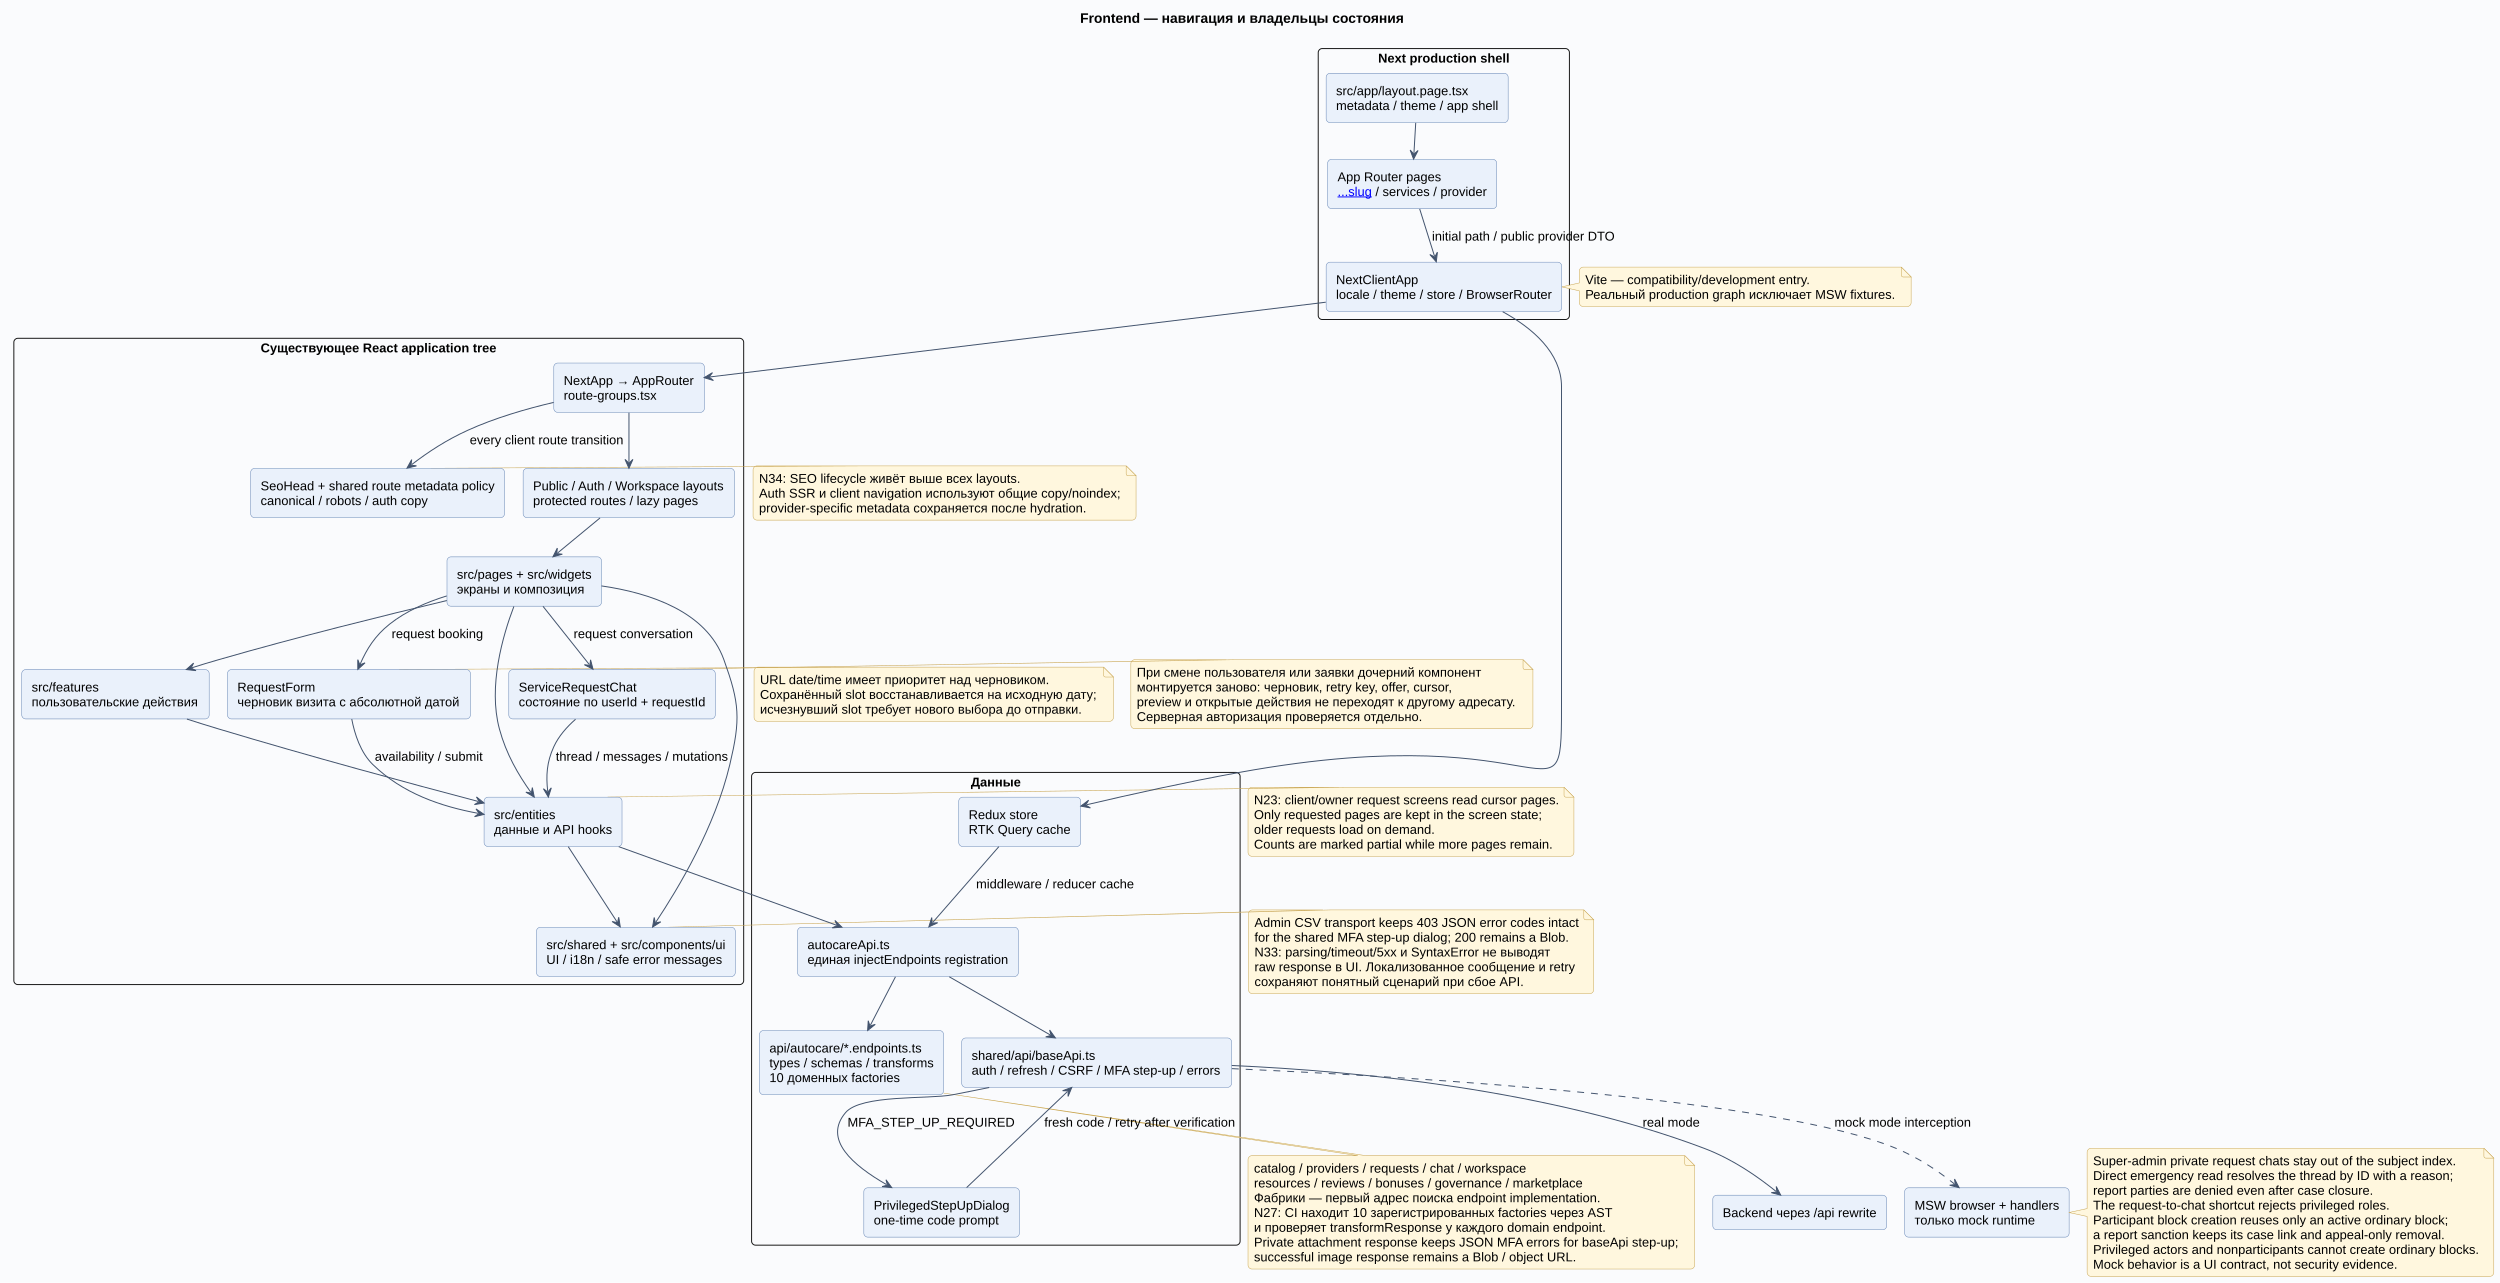
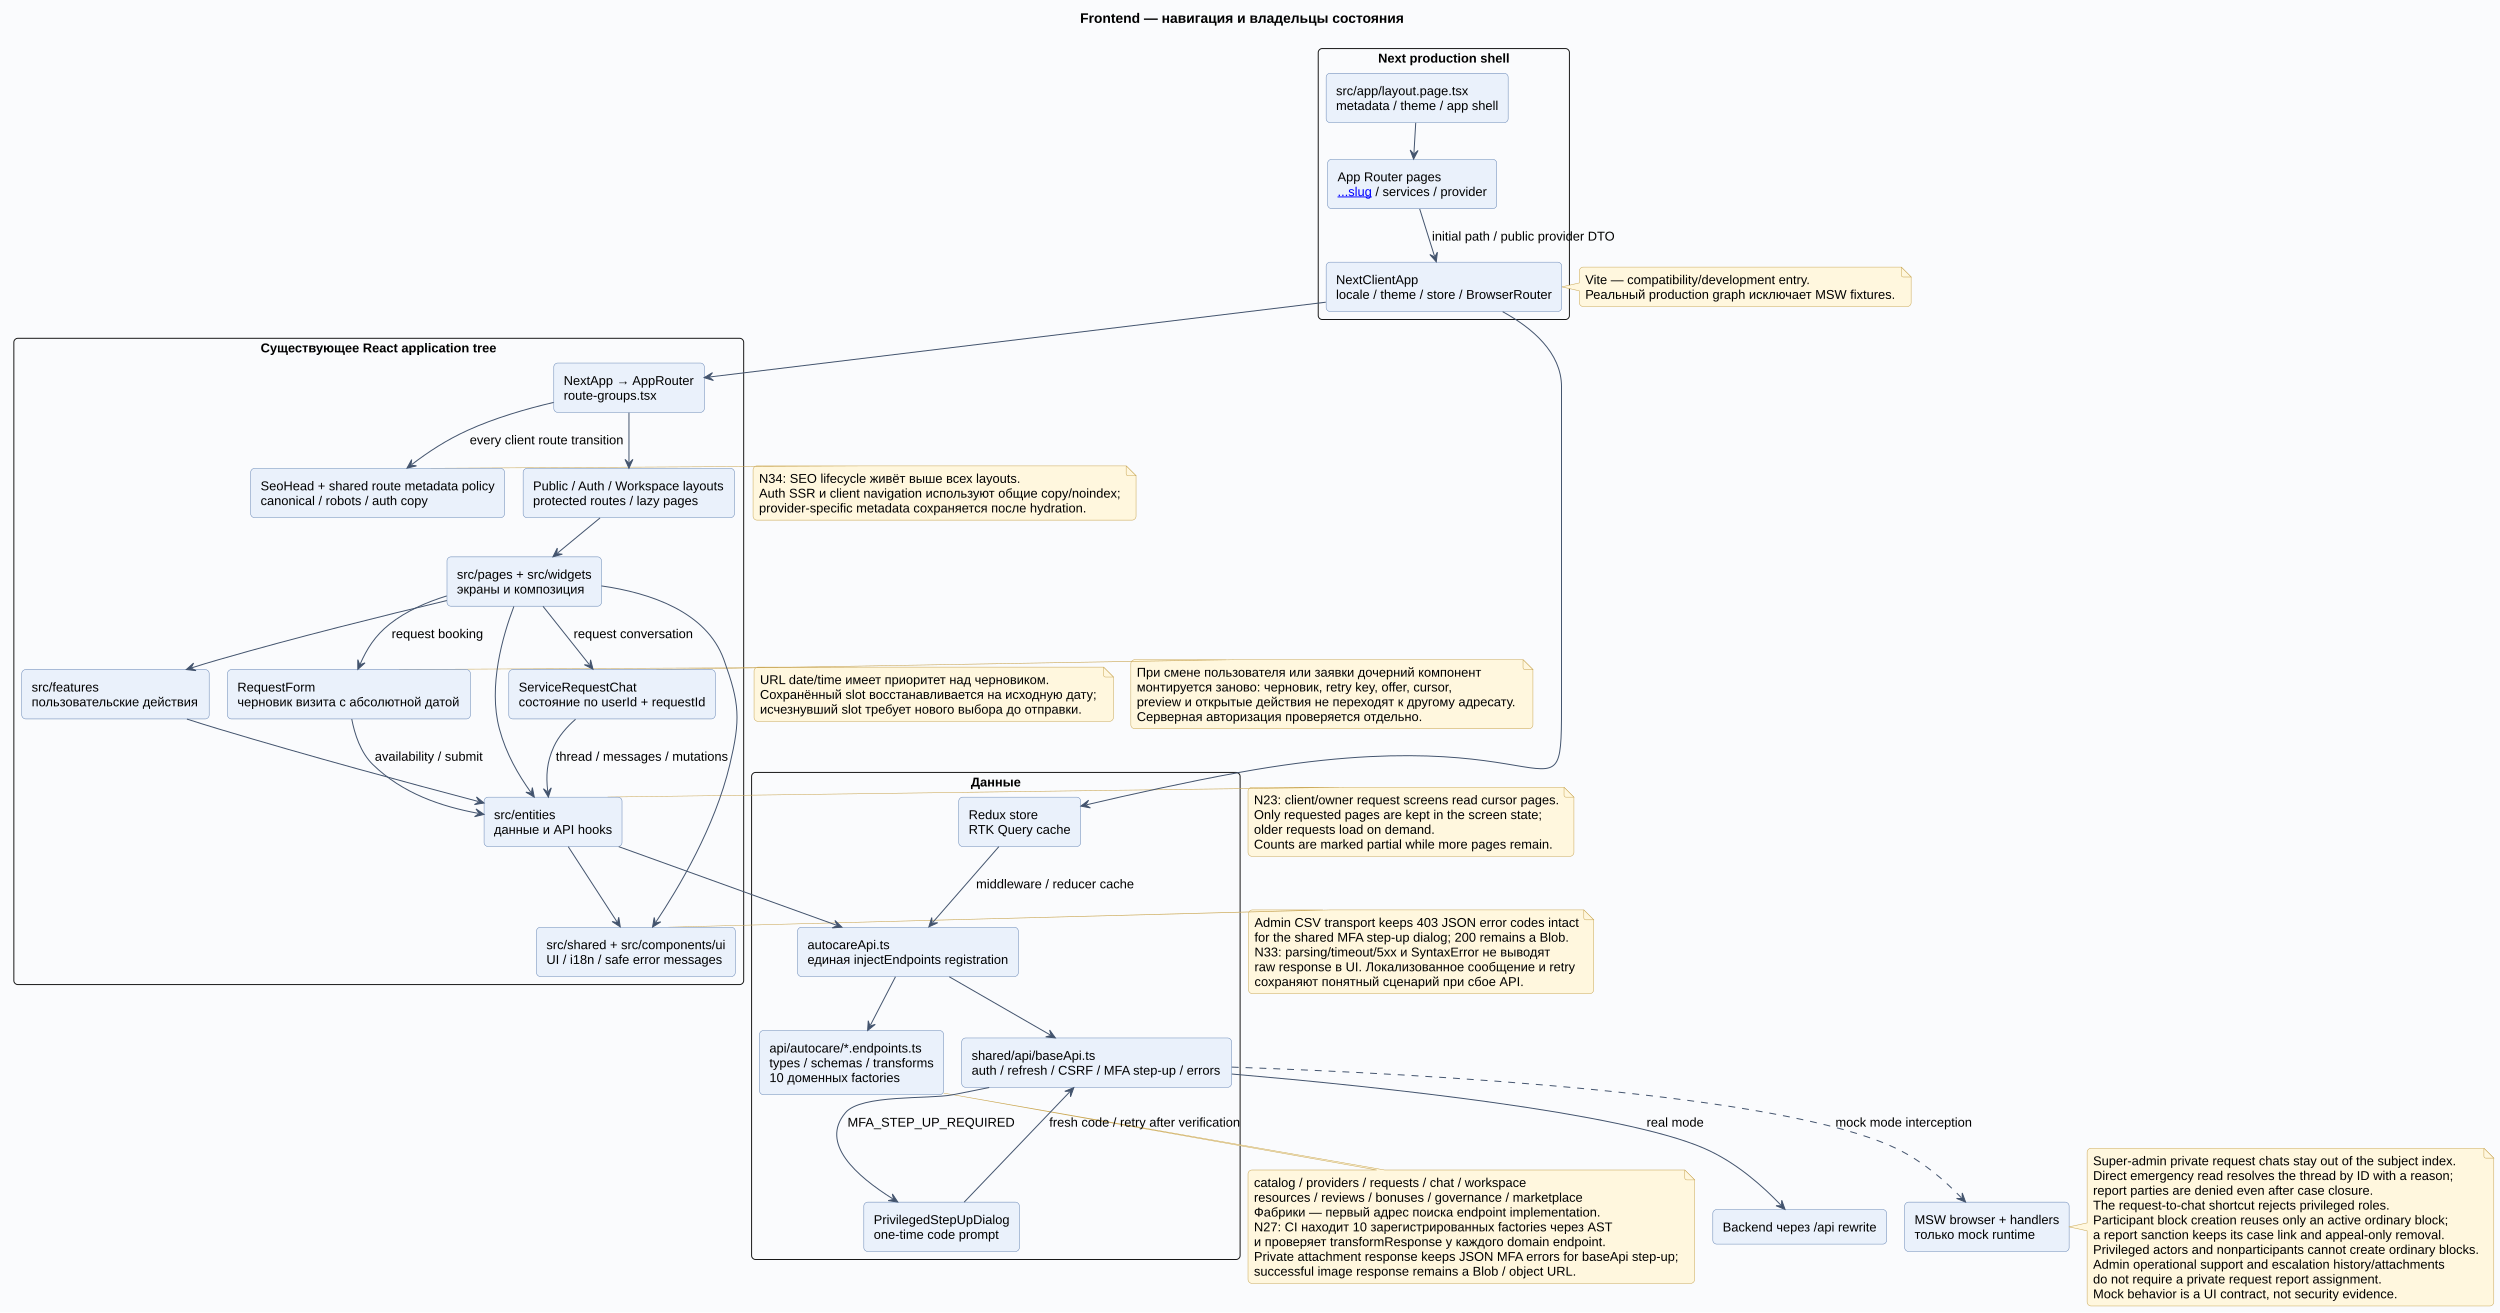
- <svg xmlns="http://www.w3.org/2000/svg" xmlns:xlink="http://www.w3.org/1999/xlink" contentStyleType="text/css" data-diagram-type="DESCRIPTION" height="1297px" preserveAspectRatio="none" style="width:2528px;height:1297px;background:#FAFBFD;" version="1.1" viewBox="0 0 2528 1297" width="2528px" zoomAndPan="magnify">
+ <svg xmlns="http://www.w3.org/2000/svg" xmlns:xlink="http://www.w3.org/1999/xlink" contentStyleType="text/css" data-diagram-type="DESCRIPTION" height="1327px" preserveAspectRatio="none" style="width:2528px;height:1327px;background:#FAFBFD;" version="1.1" viewBox="0 0 2528 1327" width="2528px" zoomAndPan="magnify">
  <defs />
  <g>
-     <rect fill="#FAFBFD" height="1297" style="stroke:none;stroke-width:1;" width="2528" x="0" y="0" />
+     <rect fill="#FAFBFD" height="1327" style="stroke:none;stroke-width:1;" width="2528" x="0" y="0" />
    <g class="title" data-source-line="2">
      <text fill="#000000" font-family="Arial" font-size="14" font-weight="bold" lengthAdjust="spacing" textLength="328.118" x="1092.191" y="23.132">Frontend — навигация и владельцы состояния</text>
    </g>
    <g class="cluster" data-qualified-name="Next production shell" data-source-line="4" id="ent0002">
      <rect fill="none" height="274" rx="4" ry="4" style="stroke:#181818;stroke-width:1;" width="254" x="1333" y="49.099" />
      <text fill="#000000" font-family="Arial" font-size="13" font-weight="bold" lengthAdjust="spacing" textLength="132.901" x="1393.55" y="63.292">Next production shell</text>
    </g>
    <g class="cluster" data-qualified-name="............ React application tree" data-source-line="9" id="ent0006">
      <rect fill="none" height="653.5" rx="4" ry="4" style="stroke:#181818;stroke-width:1;" width="738" x="14" y="342.099" />
      <text fill="#000000" font-family="Arial" font-size="13" font-weight="bold" lengthAdjust="spacing" textLength="238.875" x="263.562" y="356.293">Существующее React application tree</text>
    </g>
    <g class="cluster" data-qualified-name="......" data-source-line="20" id="ent0016">
-       <rect fill="none" height="478" rx="4" ry="4" style="stroke:#181818;stroke-width:1;" width="494" x="760" y="781.099" />
+       <rect fill="none" height="492.5" rx="4" ry="4" style="stroke:#181818;stroke-width:1;" width="494" x="760" y="781.099" />
      <text fill="#000000" font-family="Arial" font-size="13" font-weight="bold" lengthAdjust="spacing" textLength="50.527" x="981.736" y="795.293">Данные</text>
    </g>
    <g class="entity" data-qualified-name="Backend" data-source-line="27" id="ent0022">
-       <rect fill="#EAF1FB" height="34.949" rx="4" ry="4" style="stroke:#6585B5;stroke-width:0.5;" width="175.816" x="1732" y="1208.599" />
-       <text fill="#000000" font-family="Arial" font-size="13" lengthAdjust="spacing" textLength="155.816" x="1742" y="1230.793">Backend через /api rewrite</text>
+       <rect fill="#EAF1FB" height="34.949" rx="4" ry="4" style="stroke:#6585B5;stroke-width:0.5;" width="175.816" x="1732" y="1223.099" />
+       <text fill="#000000" font-family="Arial" font-size="13" lengthAdjust="spacing" textLength="155.816" x="1742" y="1245.293">Backend через /api rewrite</text>
    </g>
    <g class="entity" data-qualified-name="Mock" data-source-line="28" id="ent0023">
-       <rect fill="#EAF1FB" height="49.898" rx="4" ry="4" style="stroke:#6585B5;stroke-width:0.5;" width="166.301" x="1926" y="1201.099" />
-       <text fill="#000000" font-family="Arial" font-size="13" lengthAdjust="spacing" textLength="146.301" x="1936" y="1223.293">MSW browser + handlers</text>
-       <text fill="#000000" font-family="Arial" font-size="13" lengthAdjust="spacing" textLength="122.091" x="1936" y="1238.241">только mock runtime</text>
+       <rect fill="#EAF1FB" height="49.898" rx="4" ry="4" style="stroke:#6585B5;stroke-width:0.5;" width="166.301" x="1926" y="1215.599" />
+       <text fill="#000000" font-family="Arial" font-size="13" lengthAdjust="spacing" textLength="146.301" x="1936" y="1237.793">MSW browser + handlers</text>
+       <text fill="#000000" font-family="Arial" font-size="13" lengthAdjust="spacing" textLength="122.091" x="1936" y="1252.741">только mock runtime</text>
    </g>
    <g class="entity" data-qualified-name="GMN48" data-source-line="54" id="ent0049">
-       <path d="M2110.5,1165.099 L2110.5,1222.099 L2092.046,1226.099 L2110.5,1230.099 L2110.5,1286.688 A4,4 0 0 0 2114.5,1290.688 L2517.716,1290.688 A4,4 0 0 0 2521.716,1286.688 L2521.716,1171.099 L2511.716,1161.099 L2114.5,1161.099 A4,4 0 0 0 2110.5,1165.099" fill="#FFF7DE" style="stroke:#C8A552;stroke-width:0.5;" />
+       <path d="M2110.5,1165.099 L2110.5,1236.599 L2092.046,1240.599 L2110.5,1244.599 L2110.5,1316.586 A4,4 0 0 0 2114.5,1320.586 L2517.716,1320.586 A4,4 0 0 0 2521.716,1316.586 L2521.716,1171.099 L2511.716,1161.099 L2114.5,1161.099 A4,4 0 0 0 2110.5,1165.099" fill="#FFF7DE" style="stroke:#C8A552;stroke-width:0.5;" />
      <path d="M2511.716,1161.099 L2511.716,1169.099 A2,2 0 0 0 2513.716,1171.099 L2521.716,1171.099 L2511.716,1161.099" fill="#FFF7DE" style="stroke:#C8A552;stroke-width:0.5;" />
      <text fill="#000000" font-family="Arial" font-size="13" lengthAdjust="spacing" textLength="367.091" x="2116.5" y="1178.293">Super-admin private request chats stay out of the subject index.</text>
      <text fill="#000000" font-family="Arial" font-size="13" lengthAdjust="spacing" textLength="364.171" x="2116.5" y="1193.241">Direct emergency read resolves the thread by ID with a reason;</text>
      <text fill="#000000" font-family="Arial" font-size="13" lengthAdjust="spacing" textLength="283.271" x="2116.5" y="1208.19">report parties are denied even after case closure.</text>
      <text fill="#000000" font-family="Arial" font-size="13" lengthAdjust="spacing" textLength="299.857" x="2116.5" y="1223.139">The request-to-chat shortcut rejects privileged roles.</text>
      <text fill="#000000" font-family="Arial" font-size="13" lengthAdjust="spacing" textLength="359.125" x="2116.5" y="1238.087">Participant block creation reuses only an active ordinary block;</text>
      <text fill="#000000" font-family="Arial" font-size="13" lengthAdjust="spacing" textLength="355.526" x="2116.5" y="1253.036">a report sanction keeps its case link and appeal-only removal.</text>
      <text fill="#000000" font-family="Arial" font-size="13" lengthAdjust="spacing" textLength="390.216" x="2116.5" y="1267.985">Privileged actors and nonparticipants cannot create ordinary blocks.</text>
-       <text fill="#000000" font-family="Arial" font-size="13" lengthAdjust="spacing" textLength="307.804" x="2116.5" y="1282.934">Mock behavior is a UI contract, not security evidence.</text>
-     </g>
-     <g class="entity" data-qualified-name="GMN51" data-source-line="64" id="ent0052">
-       <path d="M1262,1172.599 L1262,1279.24 A4,4 0 0 0 1266,1283.24 L1709.631,1283.24 A4,4 0 0 0 1713.631,1279.24 L1713.631,1178.599 L1703.631,1168.599 L1380.992,1168.599 L954.163,1105.34 L1372.992,1168.599 L1266,1168.599 A4,4 0 0 0 1262,1172.599" fill="#FFF7DE" style="stroke:#C8A552;stroke-width:0.5;" />
-       <path d="M1703.631,1168.599 L1703.631,1176.599 A2,2 0 0 0 1705.631,1178.599 L1713.631,1178.599 L1703.631,1168.599" fill="#FFF7DE" style="stroke:#C8A552;stroke-width:0.5;" />
-       <text fill="#000000" font-family="Arial" font-size="13" lengthAdjust="spacing" textLength="275.298" x="1268" y="1185.793">catalog / providers / requests / chat / workspace</text>
-       <text fill="#000000" font-family="Arial" font-size="13" lengthAdjust="spacing" textLength="332.382" x="1268" y="1200.741">resources / reviews / bonuses / governance / marketplace</text>
-       <text fill="#000000" font-family="Arial" font-size="13" lengthAdjust="spacing" textLength="350.054" x="1268" y="1215.69">Фабрики — первый адрес поиска endpoint implementation.</text>
-       <text fill="#000000" font-family="Arial" font-size="13" lengthAdjust="spacing" textLength="363.378" x="1268" y="1230.639">N27: CI находит 10 зарегистрированных factories через AST</text>
-       <text fill="#000000" font-family="Arial" font-size="13" lengthAdjust="spacing" textLength="356.491" x="1268" y="1245.587">и проверяет transformResponse у каждого domain endpoint.</text>
-       <text fill="#000000" font-family="Arial" font-size="13" lengthAdjust="spacing" textLength="430.631" x="1268" y="1260.536">Private attachment response keeps JSON MFA errors for baseApi step-up;</text>
-       <text fill="#000000" font-family="Arial" font-size="13" lengthAdjust="spacing" textLength="325.876" x="1268" y="1275.485">successful image response remains a Blob / object URL.</text>
-     </g>
-     <g class="entity" data-qualified-name="GMN54" data-source-line="73" id="ent0055">
+       <text fill="#000000" font-family="Arial" font-size="13" lengthAdjust="spacing" textLength="355.539" x="2116.5" y="1282.934">Admin operational support and escalation history/attachments</text>
+       <text fill="#000000" font-family="Arial" font-size="13" lengthAdjust="spacing" textLength="291.941" x="2116.5" y="1297.882">do not require a private request report assignment.</text>
+       <text fill="#000000" font-family="Arial" font-size="13" lengthAdjust="spacing" textLength="307.804" x="2116.5" y="1312.831">Mock behavior is a UI contract, not security evidence.</text>
+     </g>
+     <g class="entity" data-qualified-name="GMN51" data-source-line="66" id="ent0052">
+       <path d="M1262,1187.099 L1262,1293.74 A4,4 0 0 0 1266,1297.74 L1709.631,1297.74 A4,4 0 0 0 1713.631,1293.74 L1713.631,1193.099 L1703.631,1183.099 L1400.137,1183.099 L954.162,1105.344 L1392.137,1183.099 L1266,1183.099 A4,4 0 0 0 1262,1187.099" fill="#FFF7DE" style="stroke:#C8A552;stroke-width:0.5;" />
+       <path d="M1703.631,1183.099 L1703.631,1191.099 A2,2 0 0 0 1705.631,1193.099 L1713.631,1193.099 L1703.631,1183.099" fill="#FFF7DE" style="stroke:#C8A552;stroke-width:0.5;" />
+       <text fill="#000000" font-family="Arial" font-size="13" lengthAdjust="spacing" textLength="275.298" x="1268" y="1200.293">catalog / providers / requests / chat / workspace</text>
+       <text fill="#000000" font-family="Arial" font-size="13" lengthAdjust="spacing" textLength="332.382" x="1268" y="1215.241">resources / reviews / bonuses / governance / marketplace</text>
+       <text fill="#000000" font-family="Arial" font-size="13" lengthAdjust="spacing" textLength="350.054" x="1268" y="1230.19">Фабрики — первый адрес поиска endpoint implementation.</text>
+       <text fill="#000000" font-family="Arial" font-size="13" lengthAdjust="spacing" textLength="363.378" x="1268" y="1245.139">N27: CI находит 10 зарегистрированных factories через AST</text>
+       <text fill="#000000" font-family="Arial" font-size="13" lengthAdjust="spacing" textLength="356.491" x="1268" y="1260.087">и проверяет transformResponse у каждого domain endpoint.</text>
+       <text fill="#000000" font-family="Arial" font-size="13" lengthAdjust="spacing" textLength="430.631" x="1268" y="1275.036">Private attachment response keeps JSON MFA errors for baseApi step-up;</text>
+       <text fill="#000000" font-family="Arial" font-size="13" lengthAdjust="spacing" textLength="325.876" x="1268" y="1289.985">successful image response remains a Blob / object URL.</text>
+     </g>
+     <g class="entity" data-qualified-name="GMN54" data-source-line="75" id="ent0055">
      <path d="M1262,800.099 L1262,861.894 A4,4 0 0 0 1266,865.894 L1587.547,865.894 A4,4 0 0 0 1591.547,861.894 L1591.547,806.099 L1581.547,796.099 L1361.888,796.099 L614.479,805.976 L1353.888,796.099 L1266,796.099 A4,4 0 0 0 1262,800.099" fill="#FFF7DE" style="stroke:#C8A552;stroke-width:0.5;" />
      <path d="M1581.547,796.099 L1581.547,804.099 A2,2 0 0 0 1583.547,806.099 L1591.547,806.099 L1581.547,796.099" fill="#FFF7DE" style="stroke:#C8A552;stroke-width:0.5;" />
      <text fill="#000000" font-family="Arial" font-size="13" lengthAdjust="spacing" textLength="308.547" x="1268" y="813.293">N23: client/owner request screens read cursor pages.</text>
      <text fill="#000000" font-family="Arial" font-size="13" lengthAdjust="spacing" textLength="291.231" x="1268" y="828.241">Only requested pages are kept in the screen state;</text>
      <text fill="#000000" font-family="Arial" font-size="13" lengthAdjust="spacing" textLength="182.844" x="1268" y="843.19">older requests load on demand.</text>
      <text fill="#000000" font-family="Arial" font-size="13" lengthAdjust="spacing" textLength="302.028" x="1268" y="858.139">Counts are marked partial while more pages remain.</text>
    </g>
-     <g class="entity" data-qualified-name="GMN57" data-source-line="79" id="ent0058">
+     <g class="entity" data-qualified-name="GMN57" data-source-line="81" id="ent0058">
      <path d="M1597,274.099 L1597,286.099 L1579.141,290.099 L1597,294.099 L1597,305.996 A4,4 0 0 0 1601,309.996 L1928.545,309.996 A4,4 0 0 0 1932.545,305.996 L1932.545,280.099 L1922.545,270.099 L1601,270.099 A4,4 0 0 0 1597,274.099" fill="#FFF7DE" style="stroke:#C8A552;stroke-width:0.5;" />
      <path d="M1922.545,270.099 L1922.545,278.099 A2,2 0 0 0 1924.545,280.099 L1932.545,280.099 L1922.545,270.099" fill="#FFF7DE" style="stroke:#C8A552;stroke-width:0.5;" />
      <text fill="#000000" font-family="Arial" font-size="13" lengthAdjust="spacing" textLength="228.325" x="1603" y="287.293">Vite — compatibility/development entry.</text>
      <text fill="#000000" font-family="Arial" font-size="13" lengthAdjust="spacing" textLength="314.545" x="1603" y="302.241">Реальный production graph исключает MSW fixtures.</text>
    </g>
-     <g class="entity" data-qualified-name="GMN60" data-source-line="83" id="ent0061">
+     <g class="entity" data-qualified-name="GMN60" data-source-line="85" id="ent0061">
      <path d="M761.5,475.099 L761.5,521.945 A4,4 0 0 0 765.5,525.945 L1144.773,525.945 A4,4 0 0 0 1148.773,521.945 L1148.773,481.099 L1138.773,471.099 L873.957,471.099 L435.505,473.537 L865.957,471.099 L765.5,471.099 A4,4 0 0 0 761.5,475.099" fill="#FFF7DE" style="stroke:#C8A552;stroke-width:0.5;" />
      <path d="M1138.773,471.099 L1138.773,479.099 A2,2 0 0 0 1140.773,481.099 L1148.773,481.099 L1138.773,471.099" fill="#FFF7DE" style="stroke:#C8A552;stroke-width:0.5;" />
      <text fill="#000000" font-family="Arial" font-size="13" lengthAdjust="spacing" textLength="264.716" x="767.5" y="488.293">N34: SEO lifecycle живёт выше всех layouts.</text>
      <text fill="#000000" font-family="Arial" font-size="13" lengthAdjust="spacing" textLength="366.272" x="767.5" y="503.241">Auth SSR и client navigation используют общие copy/noindex;</text>
      <text fill="#000000" font-family="Arial" font-size="13" lengthAdjust="spacing" textLength="331.602" x="767.5" y="518.19">provider-specific metadata сохраняется после hydration.</text>
    </g>
-     <g class="entity" data-qualified-name="GMN63" data-source-line="88" id="ent0064">
+     <g class="entity" data-qualified-name="GMN63" data-source-line="90" id="ent0064">
      <path d="M1262.5,924.099 L1262.5,1000.842 A4,4 0 0 0 1266.5,1004.842 L1607.534,1004.842 A4,4 0 0 0 1611.534,1000.842 L1611.534,930.099 L1601.534,920.099 L1345.742,920.099 L675.885,937.578 L1337.742,920.099 L1266.5,920.099 A4,4 0 0 0 1262.5,924.099" fill="#FFF7DE" style="stroke:#C8A552;stroke-width:0.5;" />
      <path d="M1601.534,920.099 L1601.534,928.099 A2,2 0 0 0 1603.534,930.099 L1611.534,930.099 L1601.534,920.099" fill="#FFF7DE" style="stroke:#C8A552;stroke-width:0.5;" />
      <text fill="#000000" font-family="Arial" font-size="13" lengthAdjust="spacing" textLength="328.034" x="1268.5" y="937.293">Admin CSV transport keeps 403 JSON error codes intact</text>
      <text fill="#000000" font-family="Arial" font-size="13" lengthAdjust="spacing" textLength="319.395" x="1268.5" y="952.241">for the shared MFA step-up dialog; 200 remains a Blob.</text>
      <text fill="#000000" font-family="Arial" font-size="13" lengthAdjust="spacing" textLength="299.508" x="1268.5" y="967.19">N33: parsing/timeout/5xx и SyntaxError не выводят</text>
      <text fill="#000000" font-family="Arial" font-size="13" lengthAdjust="spacing" textLength="324.162" x="1268.5" y="982.139">raw response в UI. Локализованное сообщение и retry</text>
      <text fill="#000000" font-family="Arial" font-size="13" lengthAdjust="spacing" textLength="272.74" x="1268.5" y="997.087">сохраняют понятный сценарий при сбое API.</text>
    </g>
-     <g class="entity" data-qualified-name="GMN66" data-source-line="95" id="ent0067">
+     <g class="entity" data-qualified-name="GMN66" data-source-line="97" id="ent0067">
      <path d="M1143.5,671.099 L1143.5,732.894 A4,4 0 0 0 1147.5,736.894 L1546.095,736.894 A4,4 0 0 0 1550.095,732.894 L1550.095,677.099 L1540.095,667.099 L1248.047,667.099 L663.792,677.018 L1240.047,667.099 L1147.5,667.099 A4,4 0 0 0 1143.5,671.099" fill="#FFF7DE" style="stroke:#C8A552;stroke-width:0.5;" />
      <path d="M1540.095,667.099 L1540.095,675.099 A2,2 0 0 0 1542.095,677.099 L1550.095,677.099 L1540.095,667.099" fill="#FFF7DE" style="stroke:#C8A552;stroke-width:0.5;" />
      <text fill="#000000" font-family="Arial" font-size="13" lengthAdjust="spacing" textLength="349.959" x="1149.5" y="684.293">При смене пользователя или заявки дочерний компонент</text>
      <text fill="#000000" font-family="Arial" font-size="13" lengthAdjust="spacing" textLength="322.34" x="1149.5" y="699.241">монтируется заново: черновик, retry key, offer, cursor,</text>
      <text fill="#000000" font-family="Arial" font-size="13" lengthAdjust="spacing" textLength="385.595" x="1149.5" y="714.19">preview и открытые действия не переходят к другому адресату.</text>
      <text fill="#000000" font-family="Arial" font-size="13" lengthAdjust="spacing" textLength="291.256" x="1149.5" y="729.139">Серверная авторизация проверяется отдельно.</text>
    </g>
-     <g class="entity" data-qualified-name="GMN69" data-source-line="101" id="ent0070">
+     <g class="entity" data-qualified-name="GMN69" data-source-line="103" id="ent0070">
      <path d="M762.5,678.599 L762.5,725.445 A4,4 0 0 0 766.5,729.445 L1121.88,729.445 A4,4 0 0 0 1125.88,725.445 L1125.88,684.599 L1115.88,674.599 L878.573,674.599 L403.792,676.997 L870.573,674.599 L766.5,674.599 A4,4 0 0 0 762.5,678.599" fill="#FFF7DE" style="stroke:#C8A552;stroke-width:0.5;" />
      <path d="M1115.88,674.599 L1115.88,682.599 A2,2 0 0 0 1117.88,684.599 L1125.88,684.599 L1115.88,674.599" fill="#FFF7DE" style="stroke:#C8A552;stroke-width:0.5;" />
      <text fill="#000000" font-family="Arial" font-size="13" lengthAdjust="spacing" textLength="293.814" x="768.5" y="691.793">URL date/time имеет приоритет над черновиком.</text>
      <text fill="#000000" font-family="Arial" font-size="13" lengthAdjust="spacing" textLength="342.38" x="768.5" y="706.741">Сохранённый slot восстанавливается на исходную дату;</text>
      <text fill="#000000" font-family="Arial" font-size="13" lengthAdjust="spacing" textLength="327.577" x="768.5" y="721.69">исчезнувший slot требует нового выбора до отправки.</text>
    </g>
    <g class="entity" data-qualified-name="Next production shell.Layout" data-source-line="5" id="ent0003">
      <rect fill="#EAF1FB" height="49.898" rx="4" ry="4" style="stroke:#6585B5;stroke-width:0.5;" width="184.042" x="1341" y="74.099" />
      <text fill="#000000" font-family="Arial" font-size="13" lengthAdjust="spacing" textLength="133.688" x="1351" y="96.293">src/app/layout.page.tsx</text>
      <text fill="#000000" font-family="Arial" font-size="13" lengthAdjust="spacing" textLength="164.042" x="1351" y="111.241">metadata / theme / app shell</text>
    </g>
    <g class="entity" data-qualified-name="Next production shell.Pages" data-source-line="6" id="ent0004">
      <rect fill="#EAF1FB" height="49.898" rx="4" ry="4" style="stroke:#6585B5;stroke-width:0.5;" width="170.998" x="1342.5" y="161.099" />
      <text fill="#000000" font-family="Arial" font-size="13" lengthAdjust="spacing" textLength="104.793" x="1352.5" y="183.292">App Router pages</text>
      <a href="...slug" target="_top" title="...slug" xlink:actuate="onRequest" xlink:href="...slug" xlink:show="new" xlink:title="...slug" xlink:type="simple">
        <text fill="#0000FF" font-family="Arial" font-size="13" lengthAdjust="spacing" text-decoration="underline" textLength="34.684" x="1352.5" y="198.241">...slug</text>
      </a>
      <text fill="#000000" font-family="Arial" font-size="13" lengthAdjust="spacing" textLength="112.703" x="1390.795" y="198.241">/ services / provider</text>
    </g>
    <g class="entity" data-qualified-name="Next production shell.Client" data-source-line="7" id="ent0005">
      <rect fill="#EAF1FB" height="49.898" rx="4" ry="4" style="stroke:#6585B5;stroke-width:0.5;" width="238.201" x="1341" y="265.099" />
      <text fill="#000000" font-family="Arial" font-size="13" lengthAdjust="spacing" textLength="83.097" x="1351" y="287.293">NextClientApp</text>
      <text fill="#000000" font-family="Arial" font-size="13" lengthAdjust="spacing" textLength="218.201" x="1351" y="302.241">locale / theme / store / BrowserRouter</text>
    </g>
    <g class="entity" data-qualified-name="............ React application tree.Router" data-source-line="10" id="ent0007">
      <rect fill="#EAF1FB" height="49.898" rx="4" ry="4" style="stroke:#6585B5;stroke-width:0.5;" width="152.234" x="560" y="367.099" />
      <text fill="#000000" font-family="Arial" font-size="13" lengthAdjust="spacing" textLength="132.234" x="570" y="389.293">NextApp → AppRouter</text>
      <text fill="#000000" font-family="Arial" font-size="13" lengthAdjust="spacing" textLength="93.933" x="570" y="404.241">route-groups.tsx</text>
    </g>
    <g class="entity" data-qualified-name="............ React application tree.Seo" data-source-line="11" id="ent0008">
      <rect fill="#EAF1FB" height="49.898" rx="4" ry="4" style="stroke:#6585B5;stroke-width:0.5;" width="256.679" x="253.5" y="473.599" />
      <text fill="#000000" font-family="Arial" font-size="13" lengthAdjust="spacing" textLength="236.679" x="263.5" y="495.793">SeoHead + shared route metadata policy</text>
      <text fill="#000000" font-family="Arial" font-size="13" lengthAdjust="spacing" textLength="169.102" x="263.5" y="510.741">canonical / robots / auth copy</text>
    </g>
    <g class="entity" data-qualified-name="............ React application tree.Routes" data-source-line="12" id="ent0009">
      <rect fill="#EAF1FB" height="49.898" rx="4" ry="4" style="stroke:#6585B5;stroke-width:0.5;" width="213.642" x="529" y="473.599" />
      <text fill="#000000" font-family="Arial" font-size="13" lengthAdjust="spacing" textLength="193.642" x="539" y="495.793">Public / Auth / Workspace layouts</text>
      <text fill="#000000" font-family="Arial" font-size="13" lengthAdjust="spacing" textLength="166.931" x="539" y="510.741">protected routes / lazy pages</text>
    </g>
    <g class="entity" data-qualified-name="............ React application tree.Screens" data-source-line="13" id="ent0010">
      <rect fill="#EAF1FB" height="49.898" rx="4" ry="4" style="stroke:#6585B5;stroke-width:0.5;" width="156.195" x="452" y="563.099" />
      <text fill="#000000" font-family="Arial" font-size="13" lengthAdjust="spacing" textLength="136.195" x="462" y="585.293">src/pages + src/widgets</text>
      <text fill="#000000" font-family="Arial" font-size="13" lengthAdjust="spacing" textLength="128.883" x="462" y="600.241">экраны и композиция</text>
    </g>
    <g class="entity" data-qualified-name="............ React application tree.Features" data-source-line="14" id="ent0011">
      <rect fill="#EAF1FB" height="49.898" rx="4" ry="4" style="stroke:#6585B5;stroke-width:0.5;" width="189.527" x="22" y="677.099" />
      <text fill="#000000" font-family="Arial" font-size="13" lengthAdjust="spacing" textLength="67.914" x="32" y="699.293">src/features</text>
      <text fill="#000000" font-family="Arial" font-size="13" lengthAdjust="spacing" textLength="169.527" x="32" y="714.241">пользовательские действия</text>
    </g>
    <g class="entity" data-qualified-name="............ React application tree.Entities" data-source-line="15" id="ent0012">
      <rect fill="#EAF1FB" height="49.898" rx="4" ry="4" style="stroke:#6585B5;stroke-width:0.5;" width="139.488" x="489.5" y="806.099" />
      <text fill="#000000" font-family="Arial" font-size="13" lengthAdjust="spacing" textLength="62.131" x="499.5" y="828.293">src/entities</text>
      <text fill="#000000" font-family="Arial" font-size="13" lengthAdjust="spacing" textLength="119.488" x="499.5" y="843.241">данные и API hooks</text>
    </g>
    <g class="entity" data-qualified-name="............ React application tree.RequestChat" data-source-line="16" id="ent0013">
      <rect fill="#EAF1FB" height="49.898" rx="4" ry="4" style="stroke:#6585B5;stroke-width:0.5;" width="208.767" x="514.5" y="677.099" />
      <text fill="#000000" font-family="Arial" font-size="13" lengthAdjust="spacing" textLength="119.228" x="524.5" y="699.293">ServiceRequestChat</text>
      <text fill="#000000" font-family="Arial" font-size="13" lengthAdjust="spacing" textLength="188.767" x="524.5" y="714.241">состояние по userId + requestId</text>
    </g>
    <g class="entity" data-qualified-name="............ React application tree.BookingForm" data-source-line="17" id="ent0014">
      <rect fill="#EAF1FB" height="49.898" rx="4" ry="4" style="stroke:#6585B5;stroke-width:0.5;" width="245.647" x="230" y="677.099" />
      <text fill="#000000" font-family="Arial" font-size="13" lengthAdjust="spacing" textLength="78.749" x="240" y="699.293">RequestForm</text>
      <text fill="#000000" font-family="Arial" font-size="13" lengthAdjust="spacing" textLength="225.647" x="240" y="714.241">черновик визита с абсолютной датой</text>
    </g>
    <g class="entity" data-qualified-name="............ React application tree.Shared" data-source-line="18" id="ent0015">
      <rect fill="#EAF1FB" height="49.898" rx="4" ry="4" style="stroke:#6585B5;stroke-width:0.5;" width="200.997" x="542.5" y="937.599" />
      <text fill="#000000" font-family="Arial" font-size="13" lengthAdjust="spacing" textLength="180.997" x="552.5" y="959.793">src/shared + src/components/ui</text>
      <text fill="#000000" font-family="Arial" font-size="13" lengthAdjust="spacing" textLength="177.741" x="552.5" y="974.741">UI / i18n / safe error messages</text>
    </g>
    <g class="entity" data-qualified-name=".......Store" data-source-line="21" id="ent0017">
      <rect fill="#EAF1FB" height="49.898" rx="4" ry="4" style="stroke:#6585B5;stroke-width:0.5;" width="123.314" x="969.5" y="806.099" />
      <text fill="#000000" font-family="Arial" font-size="13" lengthAdjust="spacing" textLength="70.091" x="979.5" y="828.293">Redux store</text>
      <text fill="#000000" font-family="Arial" font-size="13" lengthAdjust="spacing" textLength="103.314" x="979.5" y="843.241">RTK Query cache</text>
    </g>
    <g class="entity" data-qualified-name=".......AutoAPI" data-source-line="22" id="ent0018">
      <rect fill="#EAF1FB" height="49.898" rx="4" ry="4" style="stroke:#6585B5;stroke-width:0.5;" width="223.227" x="806.5" y="937.599" />
      <text fill="#000000" font-family="Arial" font-size="13" lengthAdjust="spacing" textLength="83.103" x="816.5" y="959.793">autocareApi.ts</text>
      <text fill="#000000" font-family="Arial" font-size="13" lengthAdjust="spacing" textLength="203.227" x="816.5" y="974.741">единая injectEndpoints registration</text>
    </g>
    <g class="entity" data-qualified-name=".......Factories" data-source-line="23" id="ent0019">
      <rect fill="#EAF1FB" height="64.846" rx="4" ry="4" style="stroke:#6585B5;stroke-width:0.5;" width="186.163" x="768" y="1042.099" />
      <text fill="#000000" font-family="Arial" font-size="13" lengthAdjust="spacing" textLength="153.937" x="778" y="1064.293">api/autocare/*.endpoints.ts</text>
      <text fill="#000000" font-family="Arial" font-size="13" lengthAdjust="spacing" textLength="166.163" x="778" y="1079.241">types / schemas / transforms</text>
      <text fill="#000000" font-family="Arial" font-size="13" lengthAdjust="spacing" textLength="132" x="778" y="1094.19">10 доменных factories</text>
    </g>
    <g class="entity" data-qualified-name=".......Transport" data-source-line="24" id="ent0020">
      <rect fill="#EAF1FB" height="49.898" rx="4" ry="4" style="stroke:#6585B5;stroke-width:0.5;" width="272.853" x="972.5" y="1049.599" />
      <text fill="#000000" font-family="Arial" font-size="13" lengthAdjust="spacing" textLength="125.023" x="982.5" y="1071.793">shared/api/baseApi.ts</text>
      <text fill="#000000" font-family="Arial" font-size="13" lengthAdjust="spacing" textLength="252.852" x="982.5" y="1086.741">auth / refresh / CSRF / MFA step-up / errors</text>
    </g>
    <g class="entity" data-qualified-name=".......StepUpDialog" data-source-line="25" id="ent0021">
-       <rect fill="#EAF1FB" height="49.898" rx="4" ry="4" style="stroke:#6585B5;stroke-width:0.5;" width="157.3" x="873.5" y="1201.099" />
-       <text fill="#000000" font-family="Arial" font-size="13" lengthAdjust="spacing" textLength="137.3" x="883.5" y="1223.293">PrivilegedStepUpDialog</text>
-       <text fill="#000000" font-family="Arial" font-size="13" lengthAdjust="spacing" textLength="126.452" x="883.5" y="1238.241">one-time code prompt</text>
+       <rect fill="#EAF1FB" height="49.898" rx="4" ry="4" style="stroke:#6585B5;stroke-width:0.5;" width="157.3" x="873.5" y="1215.599" />
+       <text fill="#000000" font-family="Arial" font-size="13" lengthAdjust="spacing" textLength="137.3" x="883.5" y="1237.793">PrivilegedStepUpDialog</text>
+       <text fill="#000000" font-family="Arial" font-size="13" lengthAdjust="spacing" textLength="126.452" x="883.5" y="1252.741">one-time code prompt</text>
    </g>
    <g class="link" data-entity-1="ent0003" data-entity-2="ent0004" data-link-type="dependency" id="lnk24">
      <polygon fill="#42536D" points="1429.423,160.908,1433.945,152.159,1429.717,155.917,1425.958,151.689,1429.423,160.908" style="stroke:#42536D;stroke-width:1;" />
      <path d="M1431.581,124.229 C1430.905,135.714 1430.451,143.426 1429.775,154.918" fill="none" style="stroke:#42536D;stroke-width:1;" />
    </g>
    <g class="link" data-entity-1="ent0004" data-entity-2="ent0005" data-link-type="dependency" id="lnk25">
      <polygon fill="#42536D" points="1452.36,264.746,1453.483,254.961,1450.863,259.975,1445.849,257.356,1452.36,264.746" style="stroke:#42536D;stroke-width:1;" />
      <path d="M1435.584,211.271 C1440.648,227.413 1445.488,242.842 1450.564,259.021" fill="none" style="stroke:#42536D;stroke-width:1;" />
      <text fill="#000000" font-family="Arial" font-size="13" lengthAdjust="spacing" textLength="184.971" x="1448" y="243.292">initial path / public provider DTO</text>
    </g>
    <g class="link" data-entity-1="ent0005" data-entity-2="ent0007" data-link-type="dependency" id="lnk26">
      <polygon fill="#42536D" points="712.017,381.873,721.433,384.76,716.98,381.271,720.469,376.818,712.017,381.873" style="stroke:#42536D;stroke-width:1;" />
      <path d="M1340.624,305.586 C1168.571,326.466 861.758,363.701 717.973,381.151" fill="none" style="stroke:#42536D;stroke-width:1;" />
    </g>
    <g class="link" data-entity-1="ent0007" data-entity-2="ent0008" data-link-type="dependency" id="lnk27">
      <polygon fill="#42536D" points="411.562,473.353,421.149,471.098,415.544,470.33,416.312,464.726,411.562,473.353" style="stroke:#42536D;stroke-width:1;" />
      <path d="M559.875,406.911 C531.827,413.489 500.264,422.694 473,435.099 C451.019,445.1 433.41,456.769 416.341,469.726" fill="none" style="stroke:#42536D;stroke-width:1;" />
      <text fill="#000000" font-family="Arial" font-size="13" lengthAdjust="spacing" textLength="155.352" x="475" y="449.293">every client route transition</text>
    </g>
    <g class="link" data-entity-1="ent0007" data-entity-2="ent0009" data-link-type="dependency" id="lnk28">
      <polygon fill="#42536D" points="636,473.493,640,464.493,636,468.493,632,464.493,636,473.493" style="stroke:#42536D;stroke-width:1;" />
      <path d="M636,417.336 C636,434.218 636,450.64 636,467.493" fill="none" style="stroke:#42536D;stroke-width:1;" />
    </g>
    <g class="link" data-entity-1="ent0009" data-entity-2="ent0010" data-link-type="dependency" id="lnk29">
      <polygon fill="#42536D" points="559.15,563.036,568.637,560.391,563.006,559.853,563.544,554.222,559.15,563.036" style="stroke:#42536D;stroke-width:1;" />
      <path d="M606.754,523.74 C591.925,535.982 578.594,546.986 563.777,559.216" fill="none" style="stroke:#42536D;stroke-width:1;" />
    </g>
    <g class="link" data-entity-1="ent0010" data-entity-2="ent0011" data-link-type="dependency" id="lnk30">
      <polygon fill="#42536D" points="188.41,677.038,198.199,678.124,193.175,675.524,195.776,670.5,188.41,677.038" style="stroke:#42536D;stroke-width:1;" />
      <path d="M451.82,607.262 C389.111,622.208 298.996,644.534 221,667.099 C210.416,670.16 205.008,671.763 194.128,675.221" fill="none" style="stroke:#42536D;stroke-width:1;" />
    </g>
    <g class="link" data-entity-1="ent0010" data-entity-2="ent0012" data-link-type="dependency" id="lnk31">
      <polygon fill="#42536D" points="540.243,806.047,538.293,796.393,537.348,801.971,531.77,801.026,540.243,806.047" style="stroke:#42536D;stroke-width:1;" />
      <path d="M519.631,613.241 C508.373,642.792 493.448,694.197 505,737.099 C511.845,762.518 524.057,783.257 536.769,801.155" fill="none" style="stroke:#42536D;stroke-width:1;" />
    </g>
    <g class="link" data-entity-1="ent0010" data-entity-2="ent0013" data-link-type="dependency" id="lnk32">
      <polygon fill="#42536D" points="599.632,676.725,597.164,667.19,596.521,672.811,590.901,672.167,599.632,676.725" style="stroke:#42536D;stroke-width:1;" />
      <path d="M549.093,613.125 C564.007,631.894 580.915,653.171 595.899,672.028" fill="none" style="stroke:#42536D;stroke-width:1;" />
      <text fill="#000000" font-family="Arial" font-size="13" lengthAdjust="spacing" textLength="120.682" x="580" y="645.293">request conversation</text>
    </g>
    <g class="link" data-entity-1="ent0013" data-entity-2="ent0012" data-link-type="dependency" id="lnk33">
      <polygon fill="#42536D" points="554.5,806.036,557.468,796.645,553.94,801.067,549.518,797.54,554.5,806.036" style="stroke:#42536D;stroke-width:1;" />
      <path d="M581.989,727.322 C573.172,735.061 564.904,744.43 560,755.099 C552.712,770.953 552.109,784.797 553.828,800.073" fill="none" style="stroke:#42536D;stroke-width:1;" />
      <text fill="#000000" font-family="Arial" font-size="13" lengthAdjust="spacing" textLength="174.142" x="562" y="769.293">thread / messages / mutations</text>
    </g>
    <g class="link" data-entity-1="ent0010" data-entity-2="ent0014" data-link-type="dependency" id="lnk34">
      <polygon fill="#42536D" points="361.834,676.882,369.124,670.26,363.851,672.307,361.804,667.034,361.834,676.882" style="stroke:#42536D;stroke-width:1;" />
      <path d="M451.765,602.6 C431.467,608.826 410.654,617.898 394,631.099 C379.1,642.909 370.933,656.239 364.254,671.392" fill="none" style="stroke:#42536D;stroke-width:1;" />
      <text fill="#000000" font-family="Arial" font-size="13" lengthAdjust="spacing" textLength="92.511" x="396" y="645.293">request booking</text>
    </g>
    <g class="link" data-entity-1="ent0014" data-entity-2="ent0012" data-link-type="dependency" id="lnk35">
      <polygon fill="#42536D" points="489.439,823.528,481.315,817.96,484.523,822.62,479.863,825.827,489.439,823.528" style="stroke:#42536D;stroke-width:1;" />
      <path d="M355.688,727.122 C358.578,742.195 364.573,761 377,773.099 C407.011,802.316 445.902,815.487 483.539,822.438" fill="none" style="stroke:#42536D;stroke-width:1;" />
      <text fill="#000000" font-family="Arial" font-size="13" lengthAdjust="spacing" textLength="109.097" x="379" y="769.293">availability / submit</text>
    </g>
    <g class="link" data-entity-1="ent0011" data-entity-2="ent0012" data-link-type="dependency" id="lnk36">
      <polygon fill="#42536D" points="489.459,811.998,481.777,805.834,484.625,810.722,479.737,813.569,489.459,811.998" style="stroke:#42536D;stroke-width:1;" />
      <path d="M189.032,727.138 C199.724,730.563 210.631,733.979 221,737.099 C313.375,764.89 415.13,792.387 483.658,810.467" fill="none" style="stroke:#42536D;stroke-width:1;" />
    </g>
    <g class="link" data-entity-1="ent0012" data-entity-2="ent0015" data-link-type="dependency" id="lnk37">
      <polygon fill="#42536D" points="627.196,937.234,625.654,927.506,624.475,933.039,618.942,931.86,627.196,937.234" style="stroke:#42536D;stroke-width:1;" />
      <path d="M574.603,856.153 C589.596,879.267 608.87,908.982 623.931,932.2" fill="none" style="stroke:#42536D;stroke-width:1;" />
    </g>
    <g class="link" data-entity-1="ent0010" data-entity-2="ent0015" data-link-type="dependency" id="lnk38">
      <polygon fill="#42536D" points="659.881,937.439,668.199,932.164,662.653,933.277,661.54,927.731,659.881,937.439" style="stroke:#42536D;stroke-width:1;" />
      <path d="M608.217,592.477 C657.254,599.523 714.4,618.397 732,667.099 C748.037,711.476 748.914,727.192 738,773.099 C722.912,836.561 686.202,897.909 663.207,932.445" fill="none" style="stroke:#42536D;stroke-width:1;" />
    </g>
    <g class="link" data-entity-1="ent0005" data-entity-2="ent0017" data-link-type="dependency" id="lnk39">
      <polygon fill="#42536D" points="1092.95,815.128,1102.625,816.968,1097.818,813.987,1100.799,809.179,1092.95,815.128" style="stroke:#42536D;stroke-width:1;" />
      <path d="M1519.5,315.192 C1549.25,331.557 1579,356.557 1579,391.099 C1579,391.099 1579,391.099 1579,703.099 C1579,851.402 1582.608,721.111 1253,781.099 C1198.636,790.993 1143.18,803.35 1098.791,813.758" fill="none" style="stroke:#42536D;stroke-width:1;" />
    </g>
    <g class="link" data-entity-1="ent0012" data-entity-2="ent0018" data-link-type="dependency" id="lnk40">
      <polygon fill="#42536D" points="851.37,937.563,844.261,930.747,846.666,935.867,841.546,938.272,851.37,937.563" style="stroke:#42536D;stroke-width:1;" />
      <path d="M625.684,856.153 C690.064,879.377 781.363,912.31 845.726,935.528" fill="none" style="stroke:#42536D;stroke-width:1;" />
    </g>
    <g class="link" data-entity-1="ent0018" data-entity-2="ent0019" data-link-type="dependency" id="lnk41">
      <polygon fill="#42536D" points="877.378,1041.992,885.07,1035.841,879.678,1037.553,877.967,1032.161,877.378,1041.992" style="stroke:#42536D;stroke-width:1;" />
      <path d="M905.491,987.739 C897.233,1003.676 889.086,1019.397 880.139,1036.665" fill="none" style="stroke:#42536D;stroke-width:1;" />
    </g>
    <g class="link" data-entity-1="ent0018" data-entity-2="ent0020" data-link-type="dependency" id="lnk42">
      <polygon fill="#42536D" points="1067.182,1049.515,1061.379,1041.557,1062.849,1047.02,1057.387,1048.49,1067.182,1049.515" style="stroke:#42536D;stroke-width:1;" />
      <path d="M959.916,987.739 C991.761,1006.079 1030.161,1028.194 1061.983,1046.521" fill="none" style="stroke:#42536D;stroke-width:1;" />
    </g>
    <g class="link" data-entity-1="ent0020" data-entity-2="ent0022" data-link-type="dependency" id="lnk43">
-       <polygon fill="#42536D" points="1800.64,1208.517,1796.134,1199.76,1796.744,1205.383,1791.12,1205.993,1800.64,1208.517" style="stroke:#42536D;stroke-width:1;" />
-       <path d="M1245.576,1077.44 C1372.895,1083.104 1566.165,1101.923 1723,1161.099 C1752.447,1172.209 1777.35,1189.784 1795.965,1204.757" fill="none" style="stroke:#42536D;stroke-width:1;" />
-       <text fill="#000000" font-family="Arial" font-size="13" lengthAdjust="spacing" textLength="57.808" x="1661" y="1139.293">real mode</text>
+       <polygon fill="#42536D" points="1805.014,1222.954,1801.678,1213.687,1801.556,1219.343,1795.9,1219.221,1805.014,1222.954" style="stroke:#42536D;stroke-width:1;" />
+       <path d="M1245.661,1086.057 C1399.777,1099.348 1639.756,1124.981 1723,1161.099 C1756.19,1175.499 1783.205,1200.184 1800.864,1218.62" fill="none" style="stroke:#42536D;stroke-width:1;" />
+       <text fill="#000000" font-family="Arial" font-size="13" lengthAdjust="spacing" textLength="57.808" x="1665" y="1139.293">real mode</text>
    </g>
    <g class="link" data-entity-1="ent0020" data-entity-2="ent0021" data-link-type="dependency" id="lnk44">
-       <polygon fill="#42536D" points="901.721,1200.904,895.913,1192.95,897.386,1198.411,891.925,1199.885,901.721,1200.904" style="stroke:#42536D;stroke-width:1;" />
-       <path d="M1000.289,1099.647 C987.733,1102.248 975.098,1104.787 963,1107.099 C939.101,1111.666 870.727,1106.534 855,1125.099 C832.018,1152.227 862.212,1178.182 896.519,1197.913" fill="none" style="stroke:#42536D;stroke-width:1;" />
+       <polygon fill="#42536D" points="907.839,1215.474,902.354,1207.294,903.607,1212.81,898.091,1214.064,907.839,1215.474" style="stroke:#42536D;stroke-width:1;" />
+       <path d="M1000.289,1099.647 C987.733,1102.248 975.098,1104.787 963,1107.099 C939.101,1111.666 870.727,1106.534 855,1125.099 C828.561,1156.308 865.957,1189.106 902.761,1212.277" fill="none" style="stroke:#42536D;stroke-width:1;" />
      <text fill="#000000" font-family="Arial" font-size="13" lengthAdjust="spacing" textLength="169.762" x="857" y="1139.293">MFA_STEP_UP_REQUIRED</text>
    </g>
    <g class="link" data-entity-1="ent0021" data-entity-2="ent0020" data-link-type="dependency" id="lnk45">
-       <polygon fill="#42536D" points="1083.775,1099.618,1074.499,1102.928,1080.154,1103.066,1080.016,1108.722,1083.775,1099.618" style="stroke:#42536D;stroke-width:1;" />
-       <path d="M977.423,1200.891 C1006.717,1172.995 1050.219,1131.572 1079.43,1103.756" fill="none" style="stroke:#42536D;stroke-width:1;" />
-       <text fill="#000000" font-family="Arial" font-size="13" lengthAdjust="spacing" textLength="192.912" x="1056" y="1139.293">fresh code / retry after verification</text>
+       <polygon fill="#42536D" points="1085.834,1099.797,1076.721,1103.533,1082.377,1103.409,1082.5,1109.065,1085.834,1099.797" style="stroke:#42536D;stroke-width:1;" />
+       <path d="M975.005,1215.568 C1004.696,1184.553 1051.916,1135.227 1081.685,1104.131" fill="none" style="stroke:#42536D;stroke-width:1;" />
+       <text fill="#000000" font-family="Arial" font-size="13" lengthAdjust="spacing" textLength="192.912" x="1061" y="1139.293">fresh code / retry after verification</text>
    </g>
    <g class="link" data-entity-1="ent0020" data-entity-2="ent0023" data-link-type="dependency" id="lnk46">
-       <polygon fill="#42536D" points="1981.037,1200.941,1976.464,1192.218,1977.117,1197.837,1971.498,1198.49,1981.037,1200.941" style="stroke:#42536D;stroke-width:1;" />
-       <path d="M1245.682,1080.613 C1443.587,1089.467 1799.143,1111.81 1917,1161.099 C1940.335,1170.858 1958.991,1183.485 1976.333,1197.216" fill="none" style="stroke:#42536D;stroke-width:1;stroke-dasharray:7,7;" />
-       <text fill="#000000" font-family="Arial" font-size="13" lengthAdjust="spacing" textLength="138.011" x="1855" y="1139.293">mock mode interception</text>
+       <polygon fill="#42536D" points="1987.592,1215.549,1984.207,1206.3,1984.115,1211.956,1978.459,1211.864,1987.592,1215.549" style="stroke:#42536D;stroke-width:1;" />
+       <path d="M1245.547,1079.053 C1444.167,1085.921 1801.661,1105.767 1917,1161.099 C1944.449,1174.267 1966.146,1193.391 1983.419,1211.238" fill="none" style="stroke:#42536D;stroke-width:1;stroke-dasharray:7,7;" />
+       <text fill="#000000" font-family="Arial" font-size="13" lengthAdjust="spacing" textLength="138.011" x="1856" y="1139.293">mock mode interception</text>
    </g>
    <g class="link" data-entity-1="ent0017" data-entity-2="ent0018" data-link-type="dependency" id="lnk47">
      <polygon fill="#42536D" points="939.261,937.234,948.192,933.082,942.548,933.466,942.164,927.822,939.261,937.234" style="stroke:#42536D;stroke-width:1;" />
      <path d="M1010.01,856.153 C989.841,879.267 963.465,909.495 943.206,932.713" fill="none" style="stroke:#42536D;stroke-width:1;" />
      <text fill="#000000" font-family="Arial" font-size="13" lengthAdjust="spacing" textLength="159.688" x="987" y="898.293">middleware / reducer cache</text>
    </g>
  </g>
</svg>
